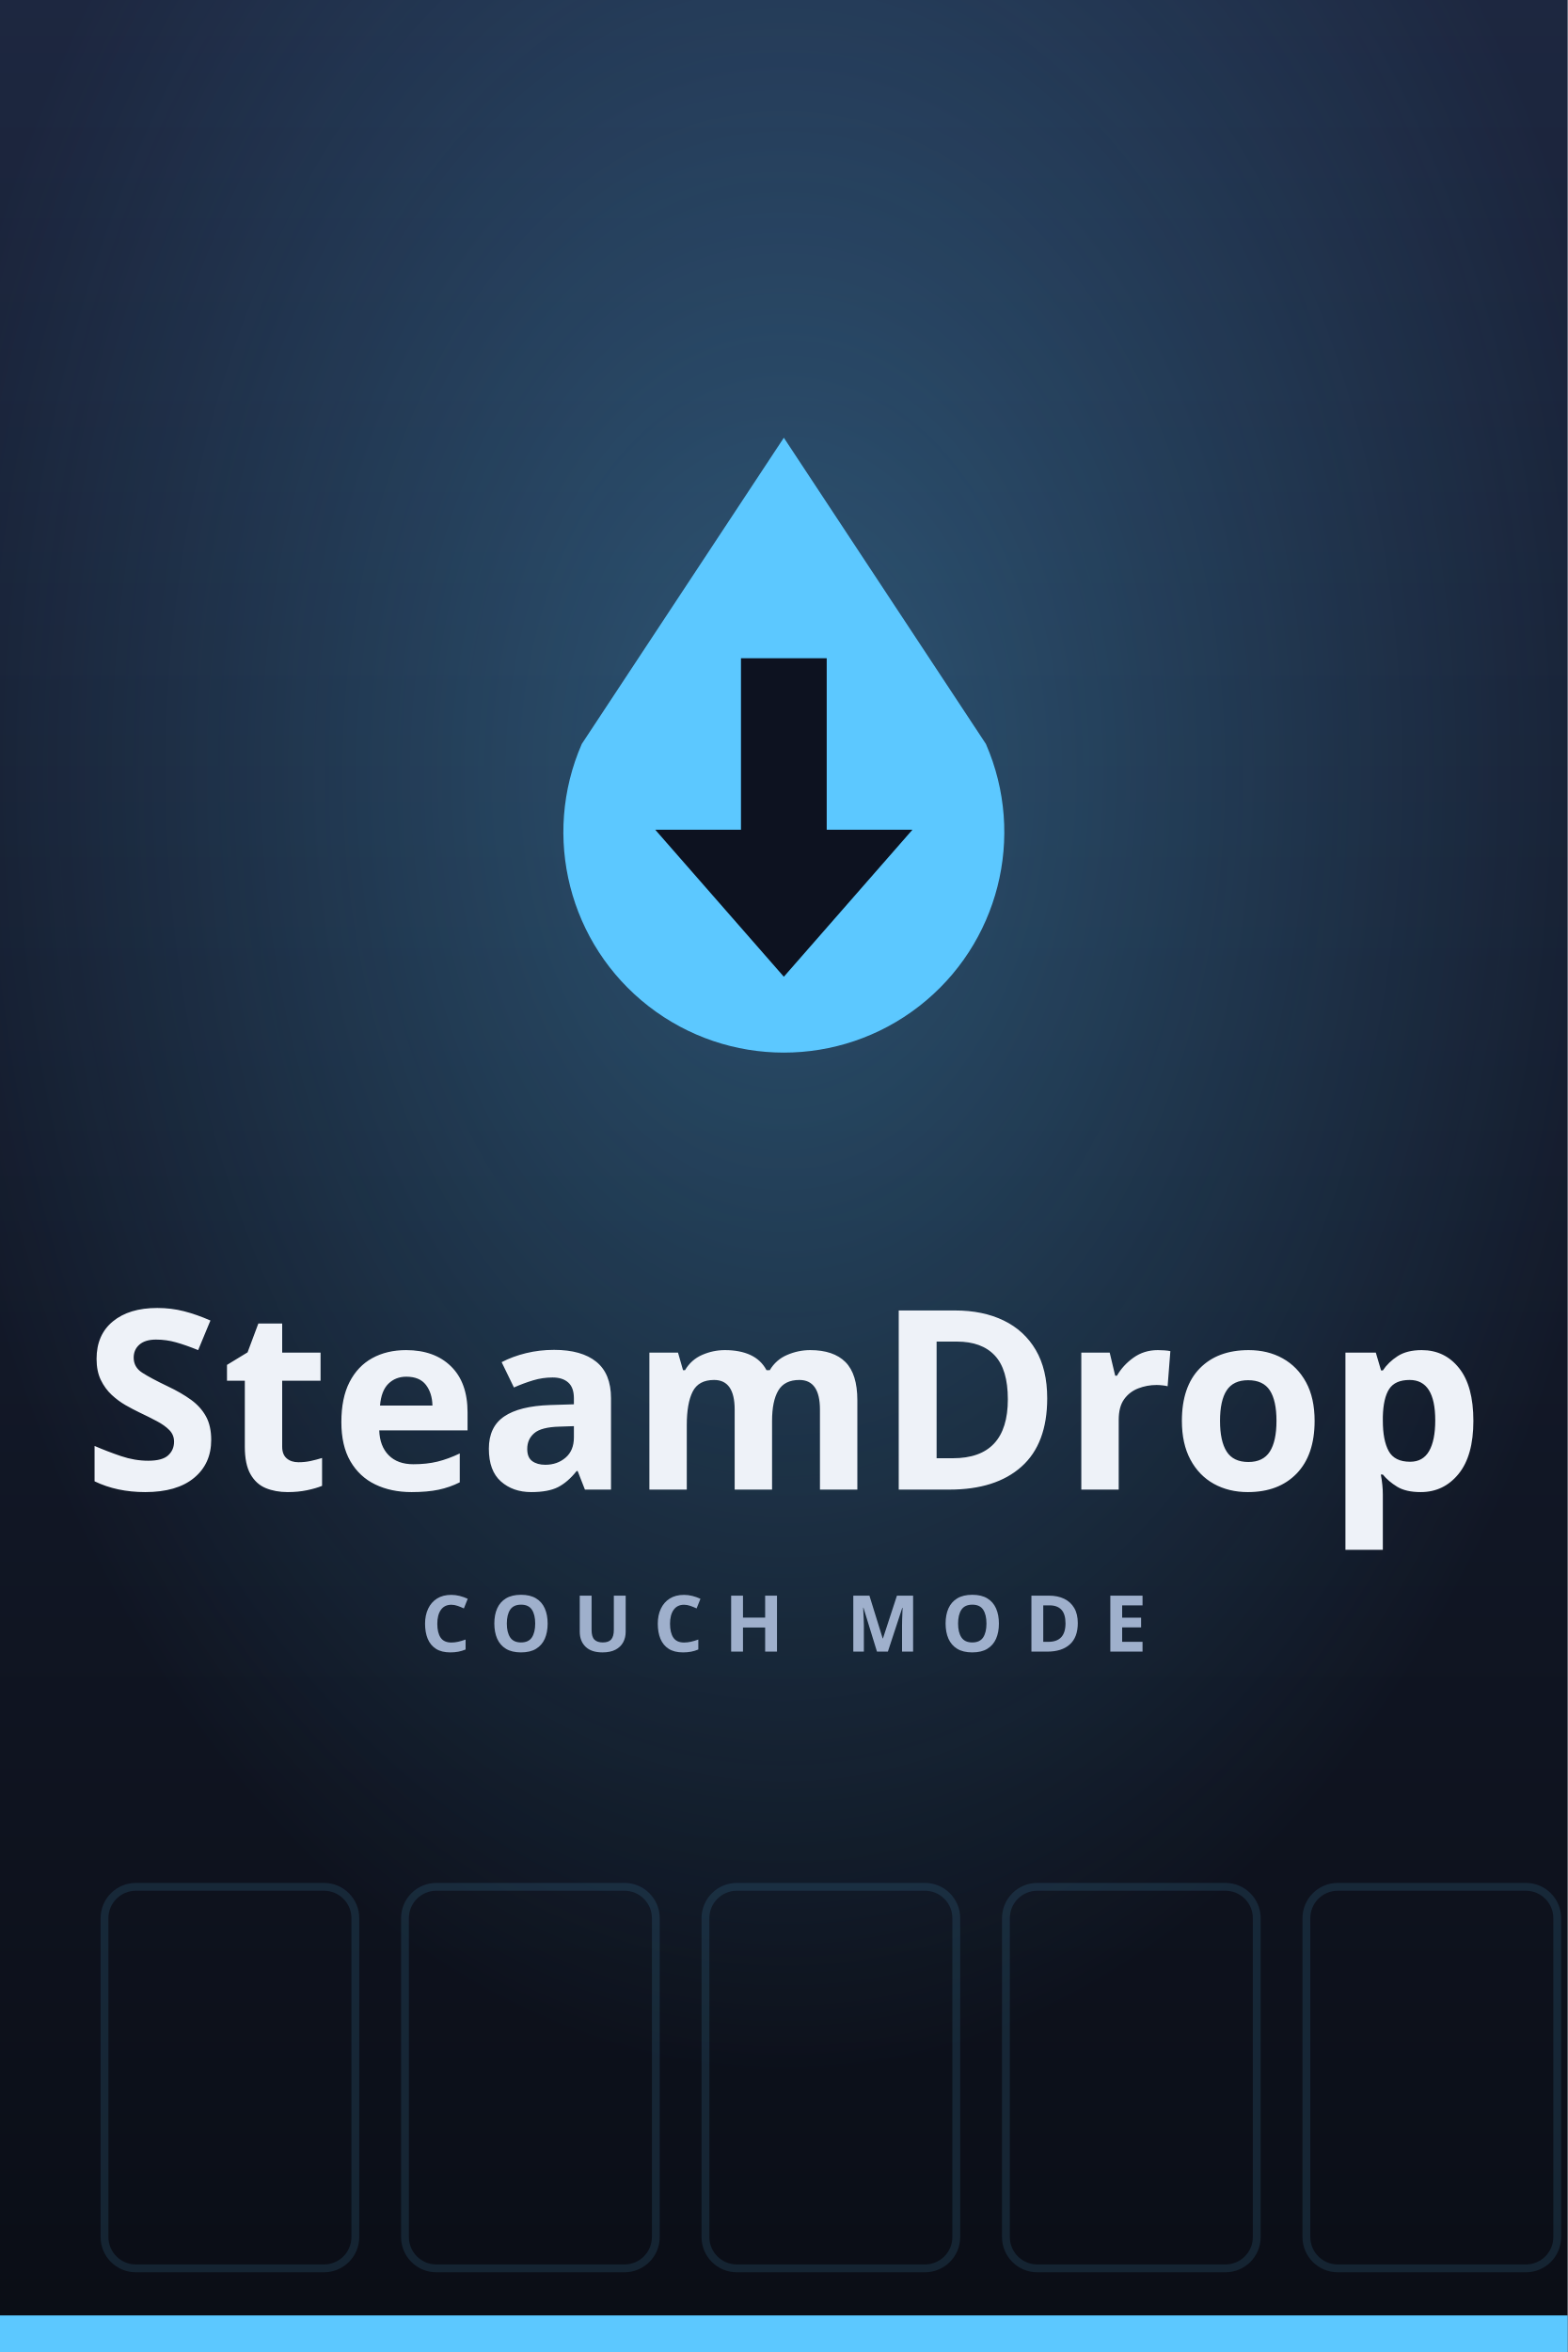
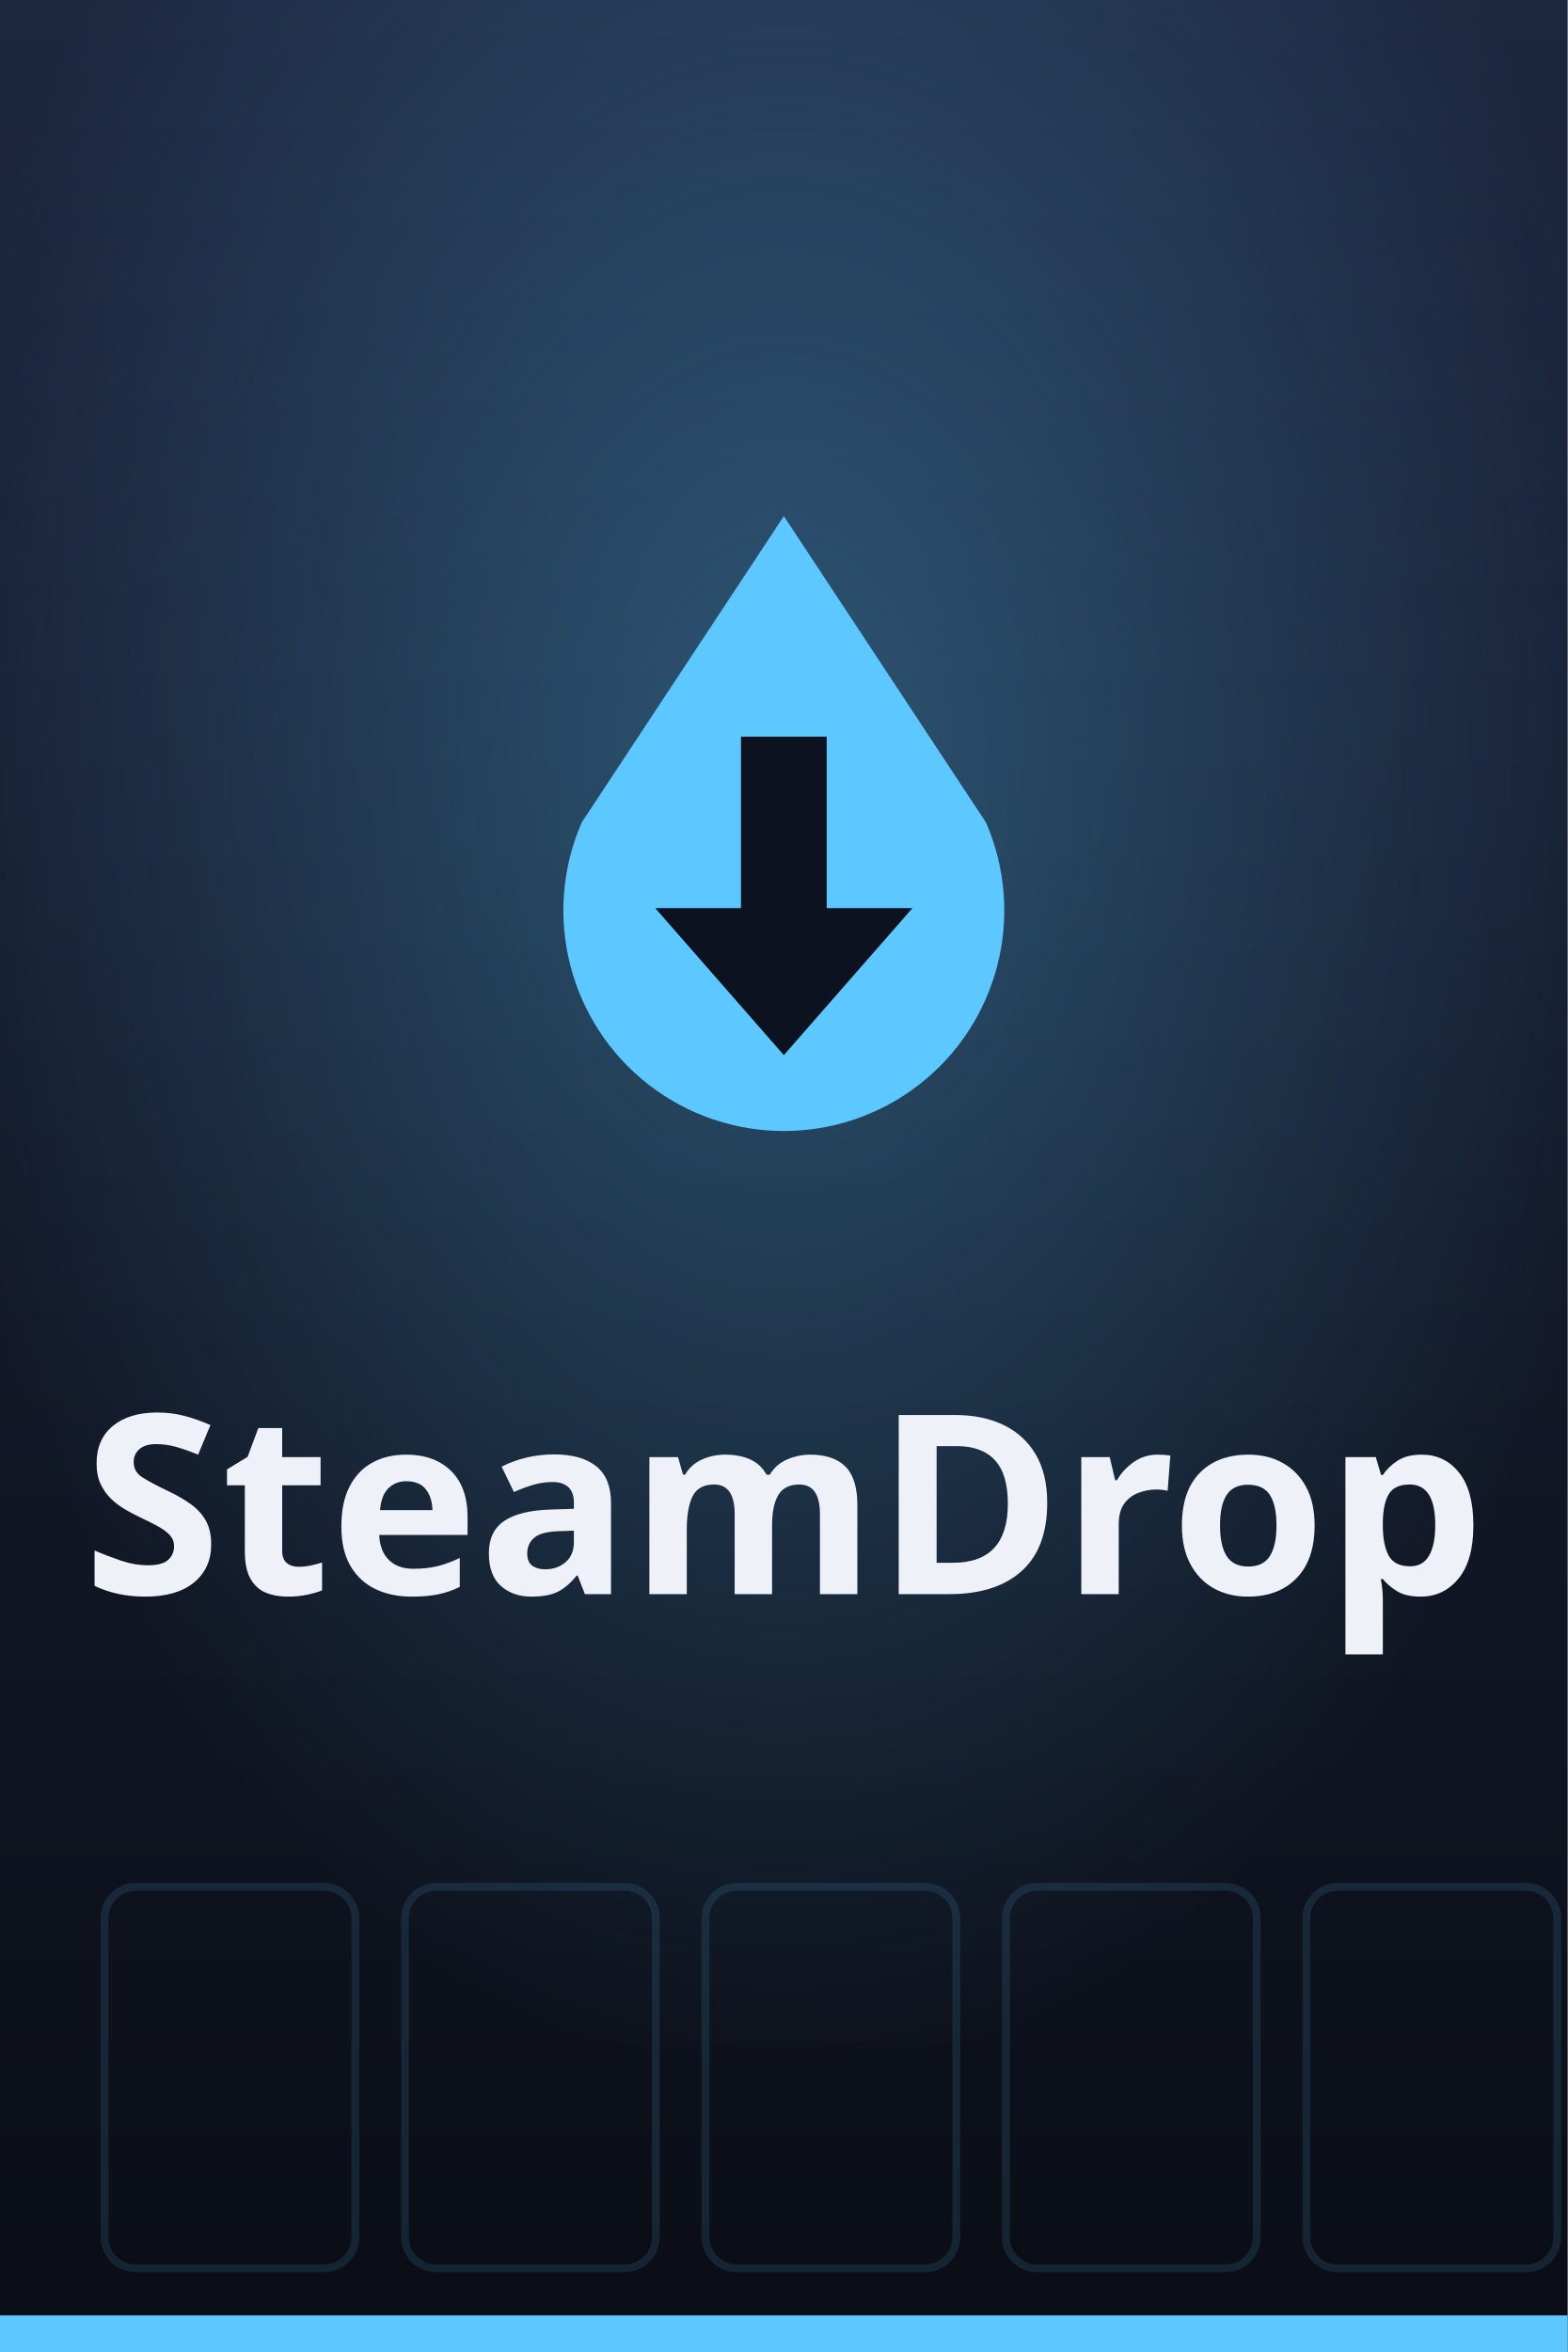
<svg xmlns="http://www.w3.org/2000/svg" width="600" height="900" viewBox="0 0 600 900">
  <defs>
    <linearGradient id="bg" x1="0" y1="0" x2="0" y2="1">
      <stop offset="0" stop-color="#1d2740" />
      <stop offset="1" stop-color="#0a0d15" />
    </linearGradient>
    <symbol id="drop" viewBox="0 0 64 64">
      <path d="M32 8 L48.5 33 A18 18 0 1 1 15.5 33 Z" fill="#5cc8ff" />
      <path d="M28.5 26h7v14h7L32 52 21.5 40h7z" fill="#0d1220" />
    </symbol>
    <symbol id="tile" viewBox="0 0 100 150">
      <rect x="2" y="2" width="96" height="146" rx="12" fill="none" stroke="#5cc8ff" stroke-width="3" />
    </symbol>
  </defs>
  <radialGradient id="glow" cx="0.5" cy="0.33" r="0.55">
    <stop offset="0" stop-color="#5cc8ff" stop-opacity="0.32" />
    <stop offset="1" stop-color="#5cc8ff" stop-opacity="0" />
  </radialGradient>
  <rect width="600" height="900" fill="url(#bg)" />
  <rect width="600" height="900" fill="url(#glow)" />
  <g opacity="0.12">
    <use href="#tile" x="38" y="720" width="100" height="150" />
    <use href="#tile" x="153" y="720" width="100" height="150" />
    <use href="#tile" x="268" y="720" width="100" height="150" />
    <use href="#tile" x="383" y="720" width="100" height="150" />
    <use href="#tile" x="498" y="720" width="100" height="150" />
  </g>
-   <use href="#drop" x="150" y="130" width="300" height="300" />
-   <text x="300" y="570" text-anchor="middle" font-family="Chakra Petch" font-weight="700" font-size="96" fill="#eef2f8">SteamDrop</text>
-   <text x="300" y="632" text-anchor="middle" font-family="Atkinson Hyperlegible" font-weight="700" font-size="30" letter-spacing="8" fill="#9fb0cc">COUCH MODE</text>
+   <use href="#drop" x="150" y="160" width="300" height="300" />
+   <text x="300" y="610" text-anchor="middle" font-family="Chakra Petch" font-weight="700" font-size="96" fill="#eef2f8">SteamDrop</text>
  <rect y="886" width="600" height="14" fill="#5cc8ff" />
</svg>
